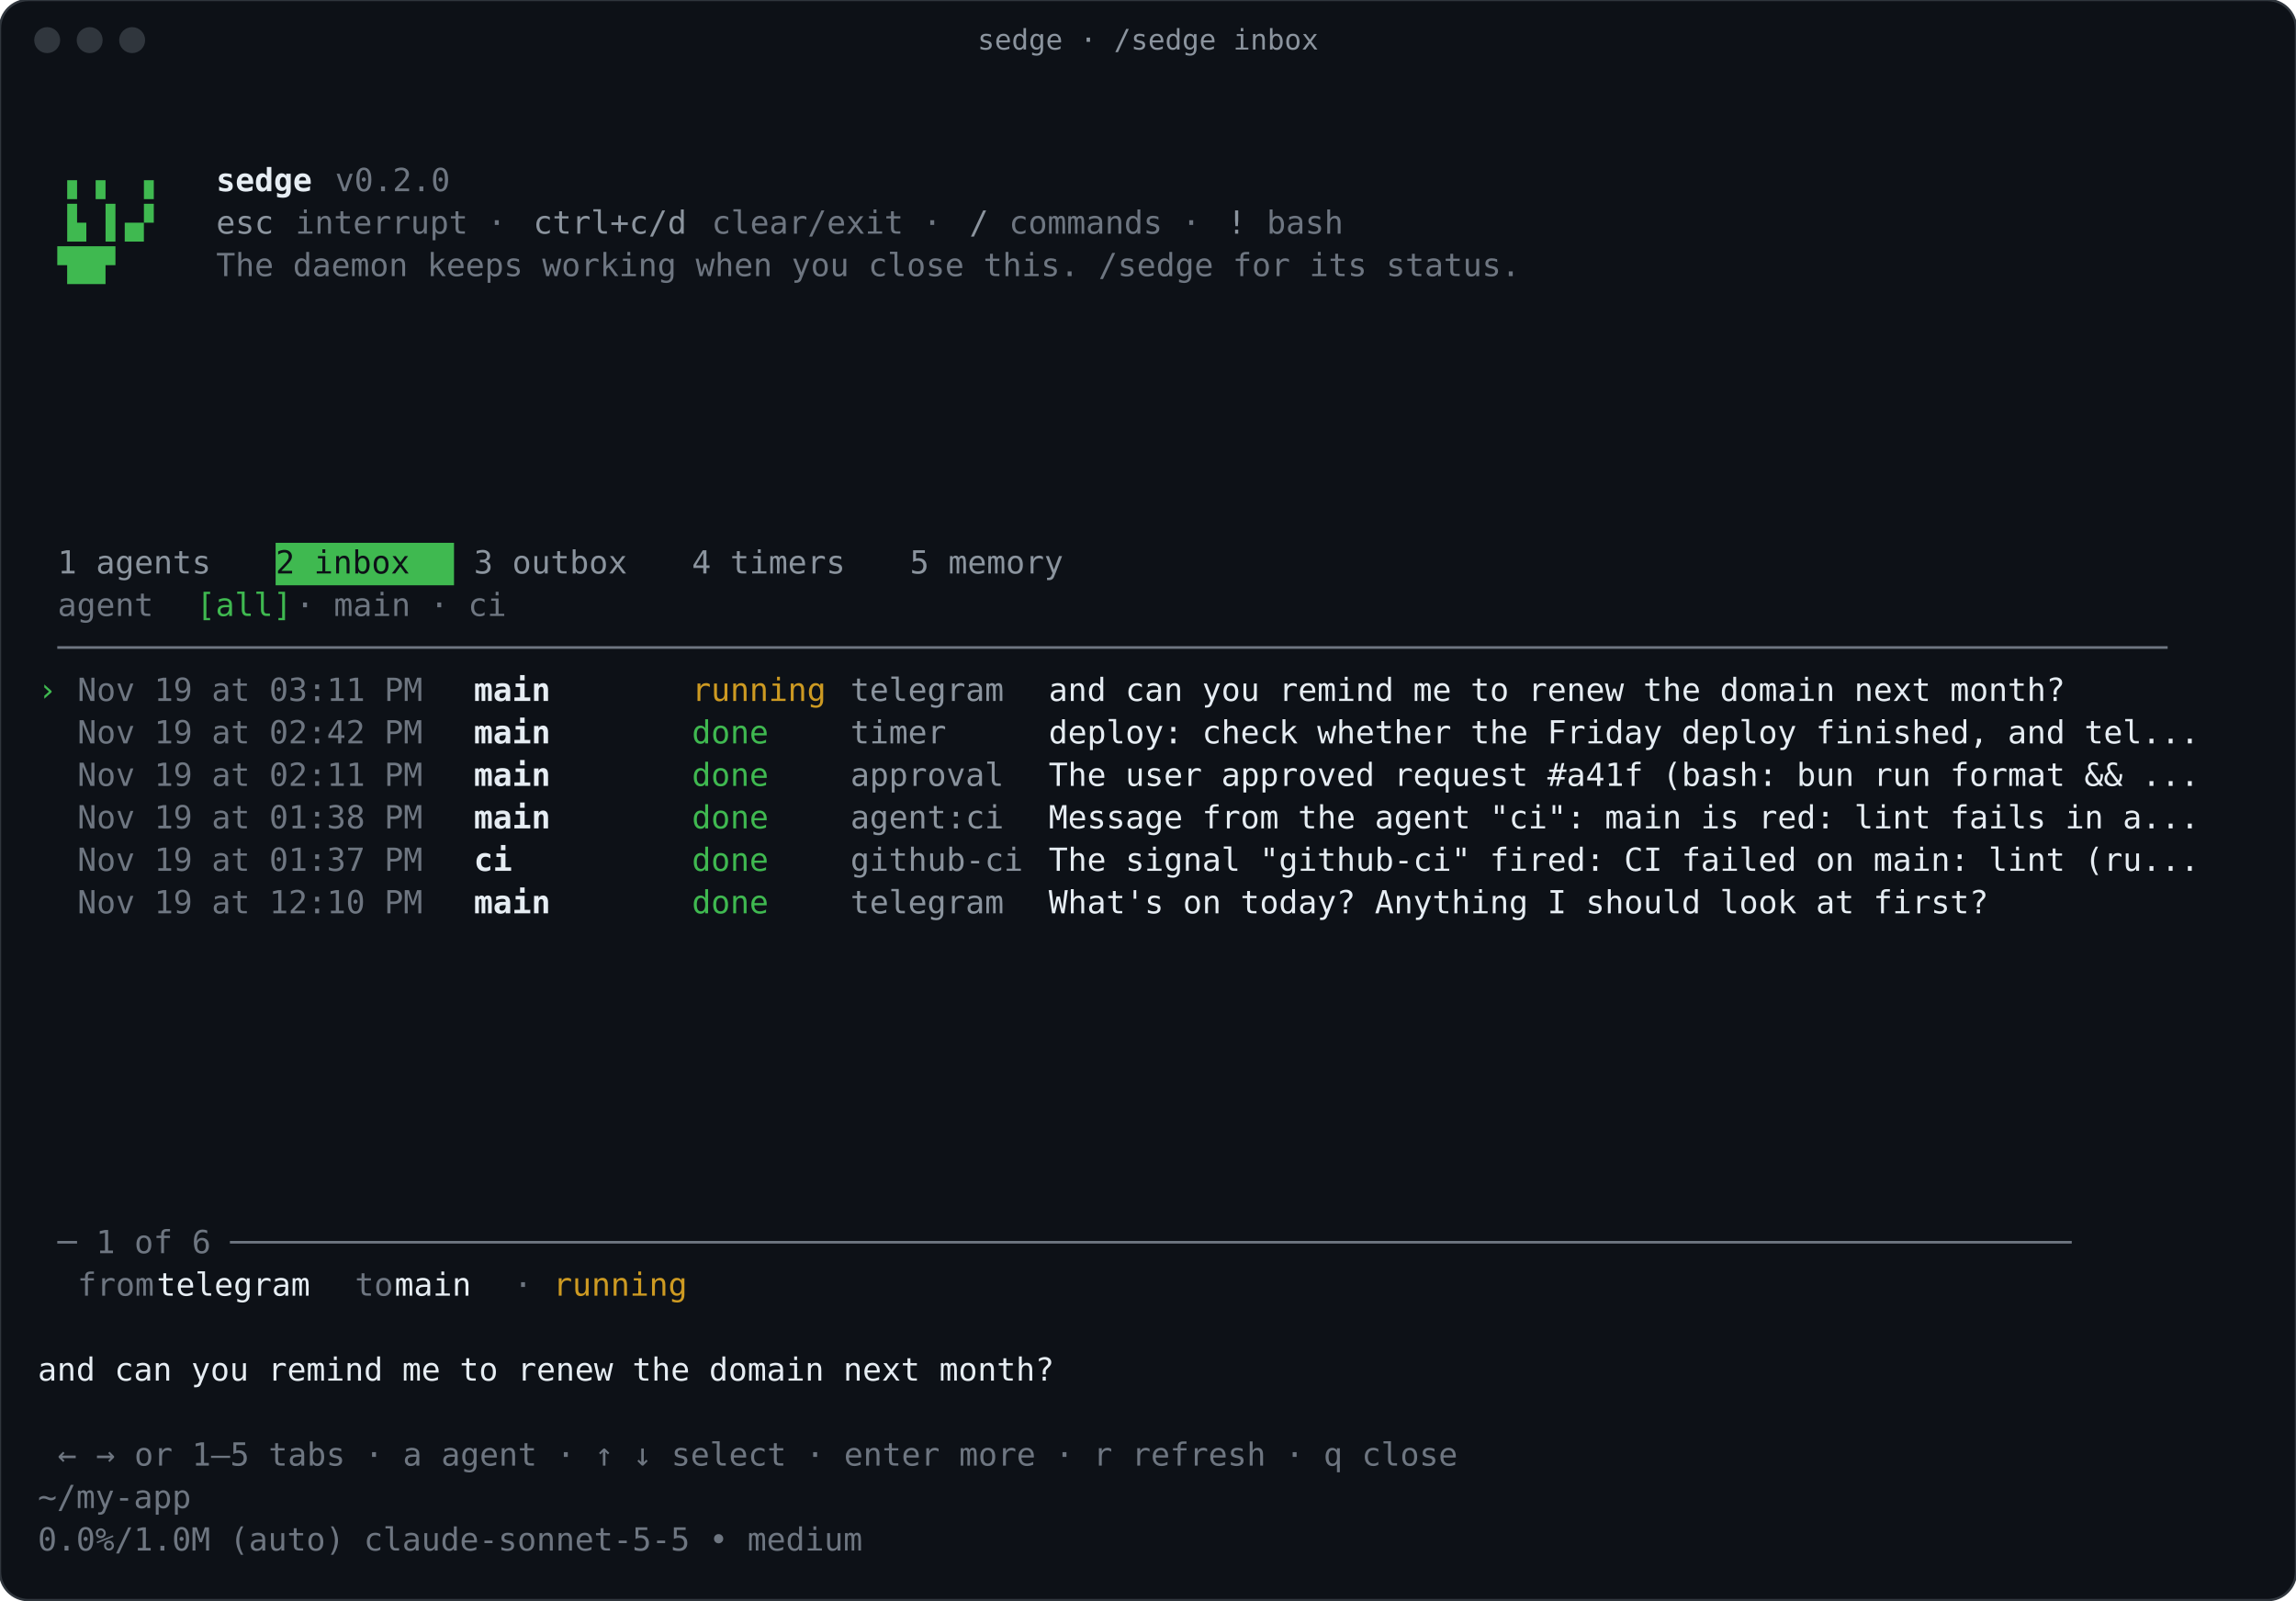
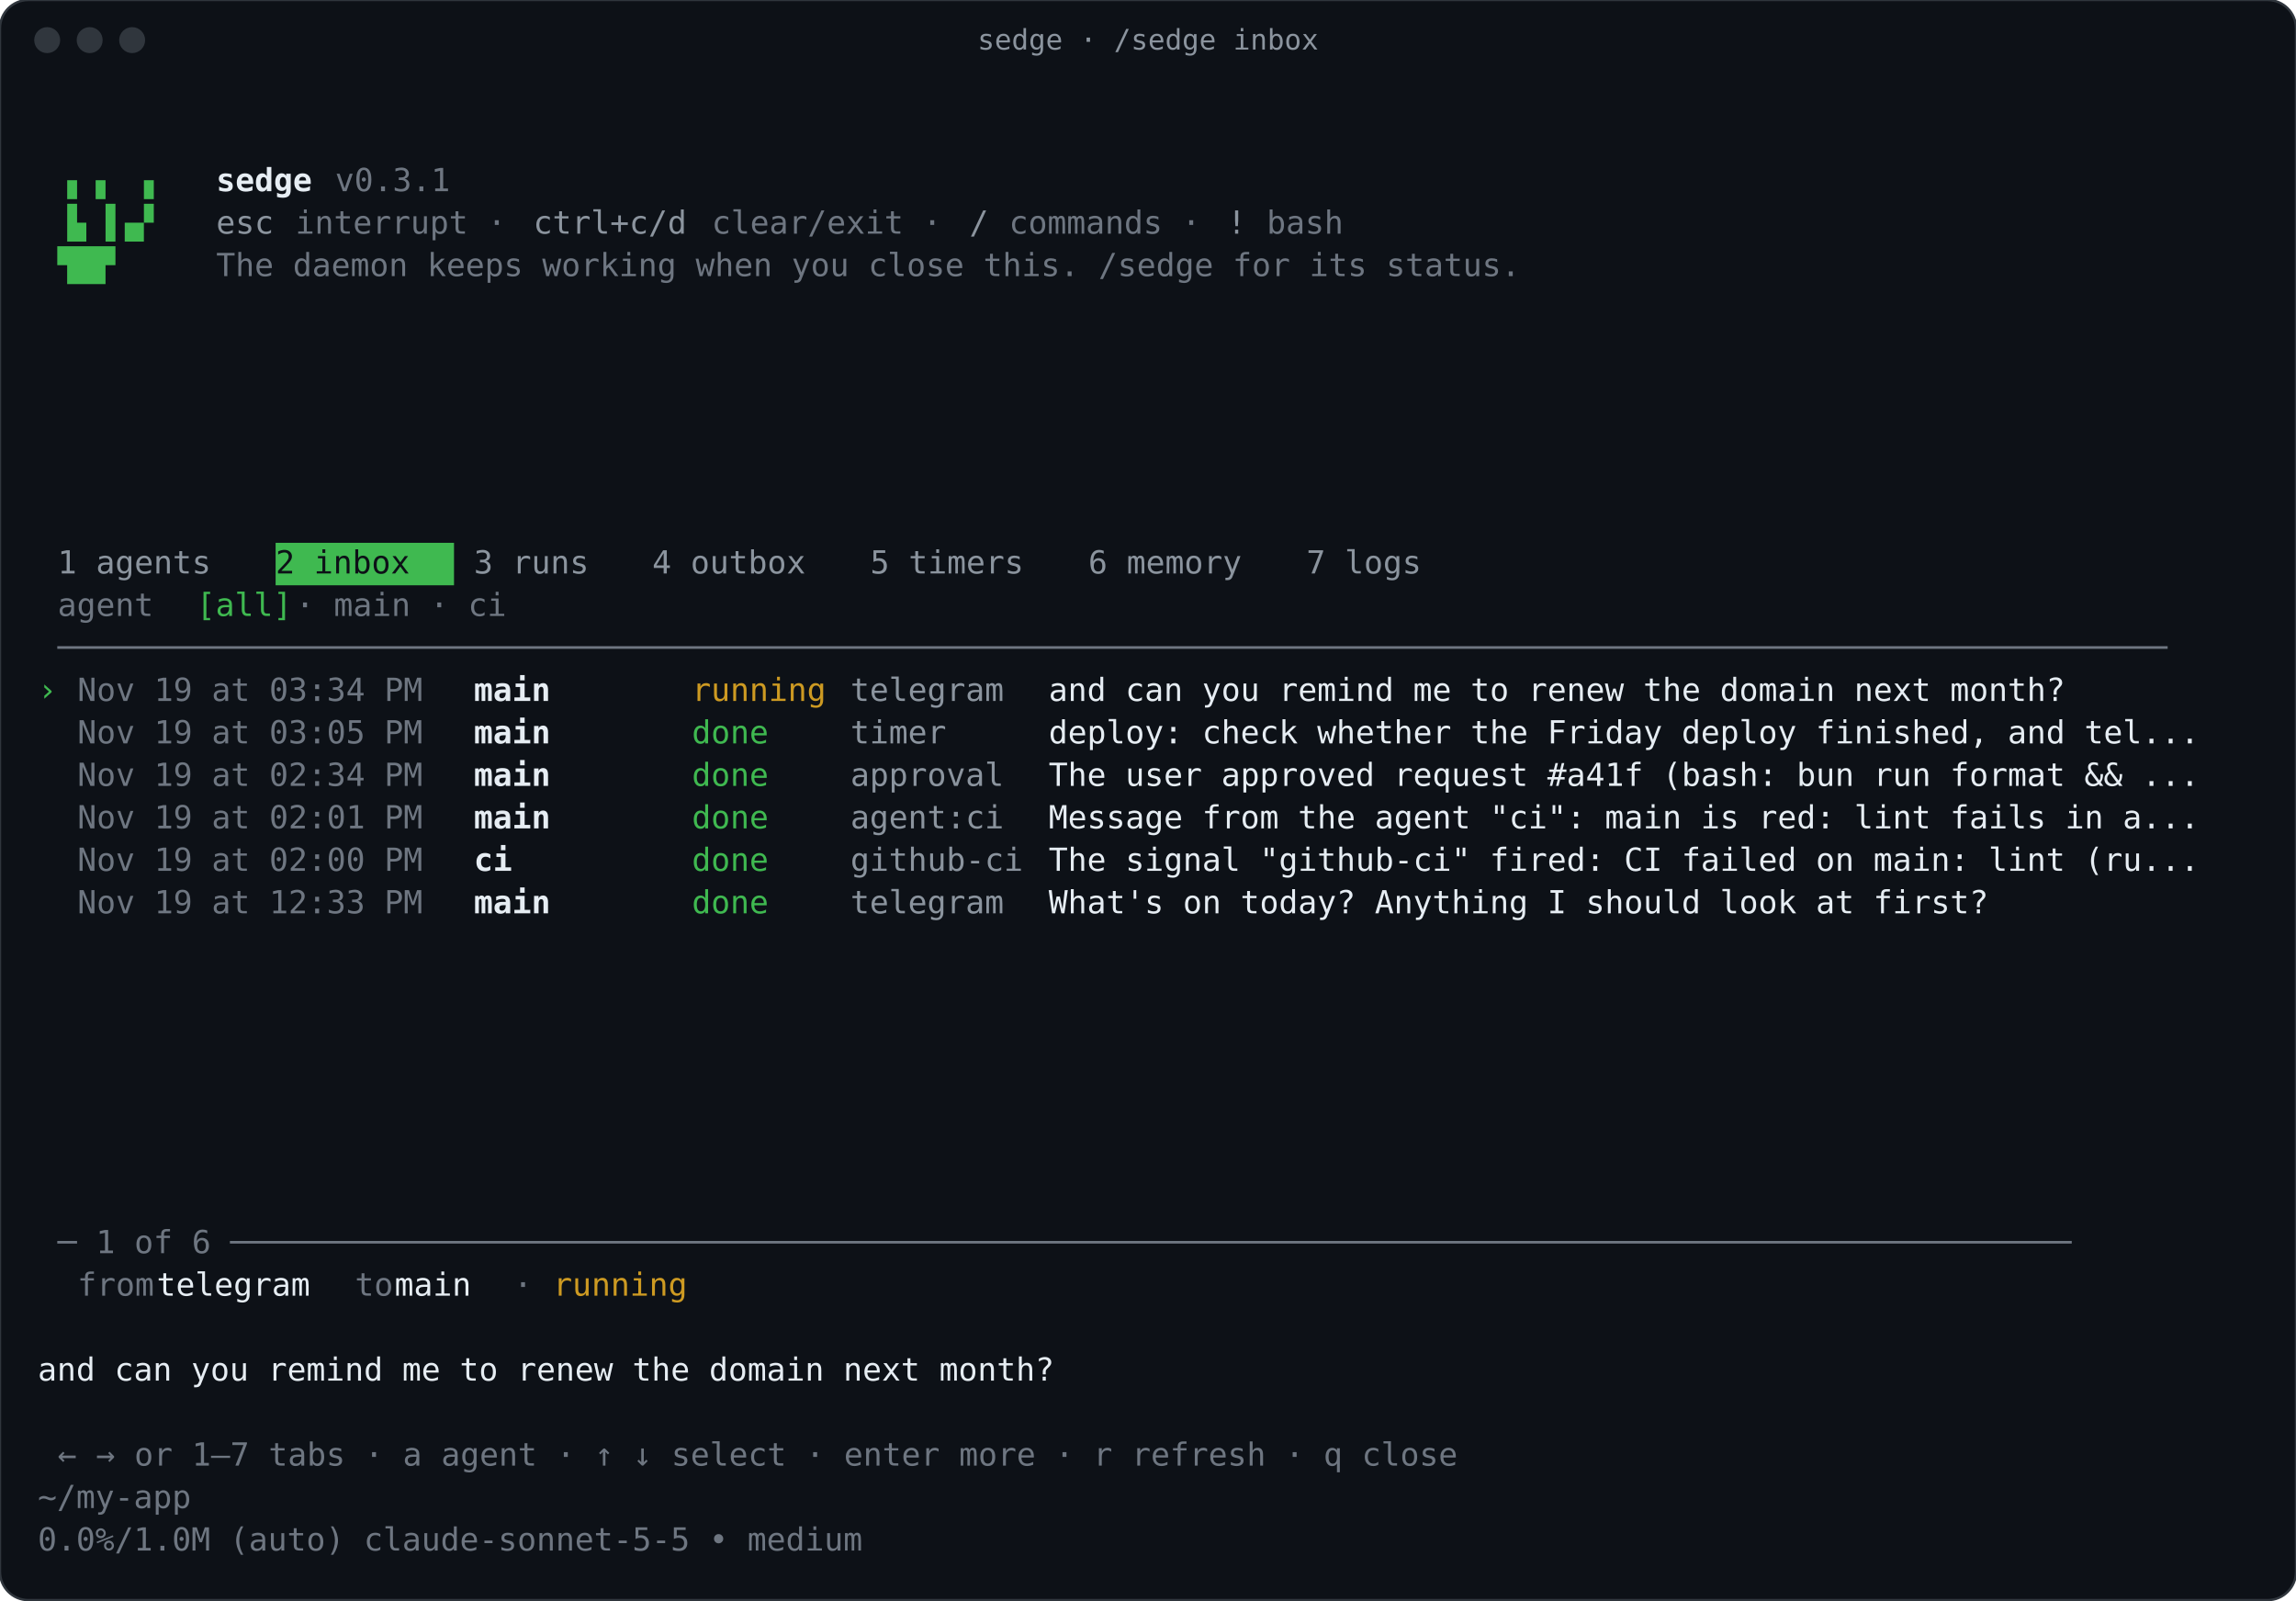
<svg xmlns="http://www.w3.org/2000/svg" viewBox="0 0 973 678" width="973" height="678" role="img" aria-label="sedge · /sedge inbox">
  <style>text { font-family: "Geist Mono", ui-monospace, SFMono-Regular, Menlo, Consolas, monospace; font-size: 13.5px; white-space: pre; }</style>
  <rect width="973" height="678" rx="12" fill="#0d1117" stroke="#30363d" />
  <circle cx="20" cy="17" r="5.5" fill="#30363d" />
  <circle cx="38" cy="17" r="5.5" fill="#30363d" />
  <circle cx="56" cy="17" r="5.5" fill="#30363d" />
  <text x="486.5" y="21" fill="#8b949e" text-anchor="middle" style="font-size:12px">sedge · /sedge inbox</text>
  <text x="24.4" y="81" fill="#3fb950" textLength="50.4" lengthAdjust="spacingAndGlyphs">▗ ▖ ▗ </text>
  <text x="91.6" y="81" fill="#e6edf3" font-weight="700" textLength="42" lengthAdjust="spacingAndGlyphs">sedge</text>
-   <text x="142" y="81" fill="#6e7681" textLength="50.4" lengthAdjust="spacingAndGlyphs">v0.2.0</text>
+   <text x="142" y="81" fill="#6e7681" textLength="50.4" lengthAdjust="spacingAndGlyphs">v0.3.1</text>
  <text x="24.4" y="99" fill="#3fb950" textLength="50.4" lengthAdjust="spacingAndGlyphs">▐▖▐▗▞ </text>
  <text x="91.6" y="99" fill="#8b949e" textLength="25.2" lengthAdjust="spacingAndGlyphs">esc</text>
  <text x="125.2" y="99" fill="#6e7681" textLength="100.8" lengthAdjust="spacingAndGlyphs">interrupt · </text>
  <text x="226" y="99" fill="#8b949e" textLength="67.2" lengthAdjust="spacingAndGlyphs">ctrl+c/d</text>
  <text x="301.6" y="99" fill="#6e7681" textLength="109.2" lengthAdjust="spacingAndGlyphs">clear/exit · </text>
  <text x="410.8" y="99" fill="#8b949e" textLength="8.4" lengthAdjust="spacingAndGlyphs">/</text>
  <text x="427.6" y="99" fill="#6e7681" textLength="92.4" lengthAdjust="spacingAndGlyphs">commands · </text>
  <text x="520" y="99" fill="#8b949e" textLength="8.4" lengthAdjust="spacingAndGlyphs">!</text>
  <text x="536.8" y="99" fill="#6e7681" textLength="33.6" lengthAdjust="spacingAndGlyphs">bash</text>
  <text x="24.4" y="117" fill="#3fb950" textLength="50.4" lengthAdjust="spacingAndGlyphs"> ▜█▛  </text>
  <text x="91.6" y="117" fill="#6e7681" textLength="571.2" lengthAdjust="spacingAndGlyphs">The daemon keeps working when you close this. /sedge for its status.</text>
  <text x="24.4" y="243" fill="#8b949e" textLength="84" lengthAdjust="spacingAndGlyphs"> 1 agents </text>
  <rect x="116.8" y="230" width="75.6" height="18" fill="#3fb950" />
  <text x="116.8" y="243" fill="#0d1117" textLength="75.6" lengthAdjust="spacingAndGlyphs"> 2 inbox </text>
-   <text x="200.8" y="243" fill="#8b949e" textLength="84" lengthAdjust="spacingAndGlyphs"> 3 outbox </text>
-   <text x="293.2" y="243" fill="#8b949e" textLength="84" lengthAdjust="spacingAndGlyphs"> 4 timers </text>
-   <text x="385.6" y="243" fill="#8b949e" textLength="84" lengthAdjust="spacingAndGlyphs"> 5 memory </text>
+   <text x="200.8" y="243" fill="#8b949e" textLength="67.2" lengthAdjust="spacingAndGlyphs"> 3 runs </text>
+   <text x="276.4" y="243" fill="#8b949e" textLength="84" lengthAdjust="spacingAndGlyphs"> 4 outbox </text>
+   <text x="368.8" y="243" fill="#8b949e" textLength="84" lengthAdjust="spacingAndGlyphs"> 5 timers </text>
+   <text x="461.2" y="243" fill="#8b949e" textLength="84" lengthAdjust="spacingAndGlyphs"> 6 memory </text>
+   <text x="553.6" y="243" fill="#8b949e" textLength="67.2" lengthAdjust="spacingAndGlyphs"> 7 logs </text>
  <text x="24.4" y="261" fill="#6e7681" textLength="42" lengthAdjust="spacingAndGlyphs">agent</text>
  <text x="83.2" y="261" fill="#3fb950" textLength="42" lengthAdjust="spacingAndGlyphs">[all]</text>
  <text x="125.2" y="261" fill="#6e7681" textLength="100.8" lengthAdjust="spacingAndGlyphs"> · main · ci</text>
  <text x="24.4" y="279" fill="#6e7681" textLength="924" lengthAdjust="spacingAndGlyphs">──────────────────────────────────────────────────────────────────────────────────────────────────────────────</text>
  <text x="16" y="297" fill="#3fb950" textLength="8.4" lengthAdjust="spacingAndGlyphs">›</text>
-   <text x="32.8" y="297" fill="#6e7681" textLength="151.2" lengthAdjust="spacingAndGlyphs">Nov 19 at 03:11 PM</text>
+   <text x="32.8" y="297" fill="#6e7681" textLength="151.2" lengthAdjust="spacingAndGlyphs">Nov 19 at 03:34 PM</text>
  <text x="200.8" y="297" fill="#e6edf3" font-weight="700" textLength="84" lengthAdjust="spacingAndGlyphs">main      </text>
  <text x="293.2" y="297" fill="#cd9a22" textLength="58.8" lengthAdjust="spacingAndGlyphs">running</text>
  <text x="360.4" y="297" fill="#8b949e" textLength="84" lengthAdjust="spacingAndGlyphs">telegram  </text>
  <text x="444.4" y="297" fill="#e6edf3" textLength="512.4" lengthAdjust="spacingAndGlyphs"> and can you remind me to renew the domain next month?       </text>
-   <text x="32.8" y="315" fill="#6e7681" textLength="151.2" lengthAdjust="spacingAndGlyphs">Nov 19 at 02:42 PM</text>
+   <text x="32.8" y="315" fill="#6e7681" textLength="151.2" lengthAdjust="spacingAndGlyphs">Nov 19 at 03:05 PM</text>
  <text x="200.8" y="315" fill="#e6edf3" font-weight="700" textLength="84" lengthAdjust="spacingAndGlyphs">main      </text>
  <text x="293.2" y="315" fill="#3fb950" textLength="58.8" lengthAdjust="spacingAndGlyphs">done   </text>
  <text x="360.4" y="315" fill="#8b949e" textLength="84" lengthAdjust="spacingAndGlyphs">timer     </text>
  <text x="444.4" y="315" fill="#e6edf3" textLength="512.4" lengthAdjust="spacingAndGlyphs"> deploy: check whether the Friday deploy finished, and tel...</text>
-   <text x="32.8" y="333" fill="#6e7681" textLength="151.2" lengthAdjust="spacingAndGlyphs">Nov 19 at 02:11 PM</text>
+   <text x="32.8" y="333" fill="#6e7681" textLength="151.2" lengthAdjust="spacingAndGlyphs">Nov 19 at 02:34 PM</text>
  <text x="200.8" y="333" fill="#e6edf3" font-weight="700" textLength="84" lengthAdjust="spacingAndGlyphs">main      </text>
  <text x="293.2" y="333" fill="#3fb950" textLength="58.8" lengthAdjust="spacingAndGlyphs">done   </text>
  <text x="360.4" y="333" fill="#8b949e" textLength="84" lengthAdjust="spacingAndGlyphs">approval  </text>
  <text x="444.4" y="333" fill="#e6edf3" textLength="512.4" lengthAdjust="spacingAndGlyphs"> The user approved request #a41f (bash: bun run format &amp;&amp; ...</text>
-   <text x="32.8" y="351" fill="#6e7681" textLength="151.2" lengthAdjust="spacingAndGlyphs">Nov 19 at 01:38 PM</text>
+   <text x="32.8" y="351" fill="#6e7681" textLength="151.2" lengthAdjust="spacingAndGlyphs">Nov 19 at 02:01 PM</text>
  <text x="200.8" y="351" fill="#e6edf3" font-weight="700" textLength="84" lengthAdjust="spacingAndGlyphs">main      </text>
  <text x="293.2" y="351" fill="#3fb950" textLength="58.8" lengthAdjust="spacingAndGlyphs">done   </text>
  <text x="360.4" y="351" fill="#8b949e" textLength="84" lengthAdjust="spacingAndGlyphs">agent:ci  </text>
  <text x="444.4" y="351" fill="#e6edf3" textLength="512.4" lengthAdjust="spacingAndGlyphs"> Message from the agent "ci": main is red: lint fails in a...</text>
-   <text x="32.8" y="369" fill="#6e7681" textLength="151.2" lengthAdjust="spacingAndGlyphs">Nov 19 at 01:37 PM</text>
+   <text x="32.8" y="369" fill="#6e7681" textLength="151.2" lengthAdjust="spacingAndGlyphs">Nov 19 at 02:00 PM</text>
  <text x="200.8" y="369" fill="#e6edf3" font-weight="700" textLength="84" lengthAdjust="spacingAndGlyphs">ci        </text>
  <text x="293.2" y="369" fill="#3fb950" textLength="58.8" lengthAdjust="spacingAndGlyphs">done   </text>
  <text x="360.4" y="369" fill="#8b949e" textLength="84" lengthAdjust="spacingAndGlyphs">github-ci </text>
  <text x="444.4" y="369" fill="#e6edf3" textLength="512.4" lengthAdjust="spacingAndGlyphs"> The signal "github-ci" fired: CI failed on main: lint (ru...</text>
-   <text x="32.8" y="387" fill="#6e7681" textLength="151.2" lengthAdjust="spacingAndGlyphs">Nov 19 at 12:10 PM</text>
+   <text x="32.8" y="387" fill="#6e7681" textLength="151.2" lengthAdjust="spacingAndGlyphs">Nov 19 at 12:33 PM</text>
  <text x="200.8" y="387" fill="#e6edf3" font-weight="700" textLength="84" lengthAdjust="spacingAndGlyphs">main      </text>
  <text x="293.2" y="387" fill="#3fb950" textLength="58.8" lengthAdjust="spacingAndGlyphs">done   </text>
  <text x="360.4" y="387" fill="#8b949e" textLength="84" lengthAdjust="spacingAndGlyphs">telegram  </text>
  <text x="444.4" y="387" fill="#e6edf3" textLength="512.4" lengthAdjust="spacingAndGlyphs"> What's on today? Anything I should look at first?           </text>
  <text x="24.4" y="531" fill="#6e7681" textLength="882" lengthAdjust="spacingAndGlyphs">─ 1 of 6 ────────────────────────────────────────────────────────────────────────────────────────────────</text>
  <text x="32.8" y="549" fill="#6e7681" textLength="33.6" lengthAdjust="spacingAndGlyphs">from</text>
  <text x="66.4" y="549" fill="#e6edf3" textLength="84" lengthAdjust="spacingAndGlyphs"> telegram </text>
  <text x="150.4" y="549" fill="#6e7681" textLength="16.8" lengthAdjust="spacingAndGlyphs">to</text>
  <text x="167.2" y="549" fill="#e6edf3" textLength="50.4" lengthAdjust="spacingAndGlyphs"> main </text>
  <text x="217.6" y="549" fill="#6e7681" textLength="8.4" lengthAdjust="spacingAndGlyphs">·</text>
  <text x="234.4" y="549" fill="#cd9a22" textLength="58.8" lengthAdjust="spacingAndGlyphs">running</text>
  <text x="16" y="585" fill="#e6edf3" textLength="940.8" lengthAdjust="spacingAndGlyphs">  and can you remind me to renew the domain next month?                                                         </text>
-   <text x="24.4" y="621" fill="#6e7681" textLength="613.2" lengthAdjust="spacingAndGlyphs">← → or 1–5 tabs · a agent · ↑ ↓ select · enter more · r refresh · q close</text>
+   <text x="24.4" y="621" fill="#6e7681" textLength="613.2" lengthAdjust="spacingAndGlyphs">← → or 1–7 tabs · a agent · ↑ ↓ select · enter more · r refresh · q close</text>
  <text x="16" y="639" fill="#6e7681" textLength="67.2" lengthAdjust="spacingAndGlyphs">~/my-app</text>
  <text x="16" y="657" fill="#6e7681" textLength="940.8" lengthAdjust="spacingAndGlyphs">0.0%/1.0M (auto)                                                                      claude-sonnet-5-5 • medium</text>
</svg>
